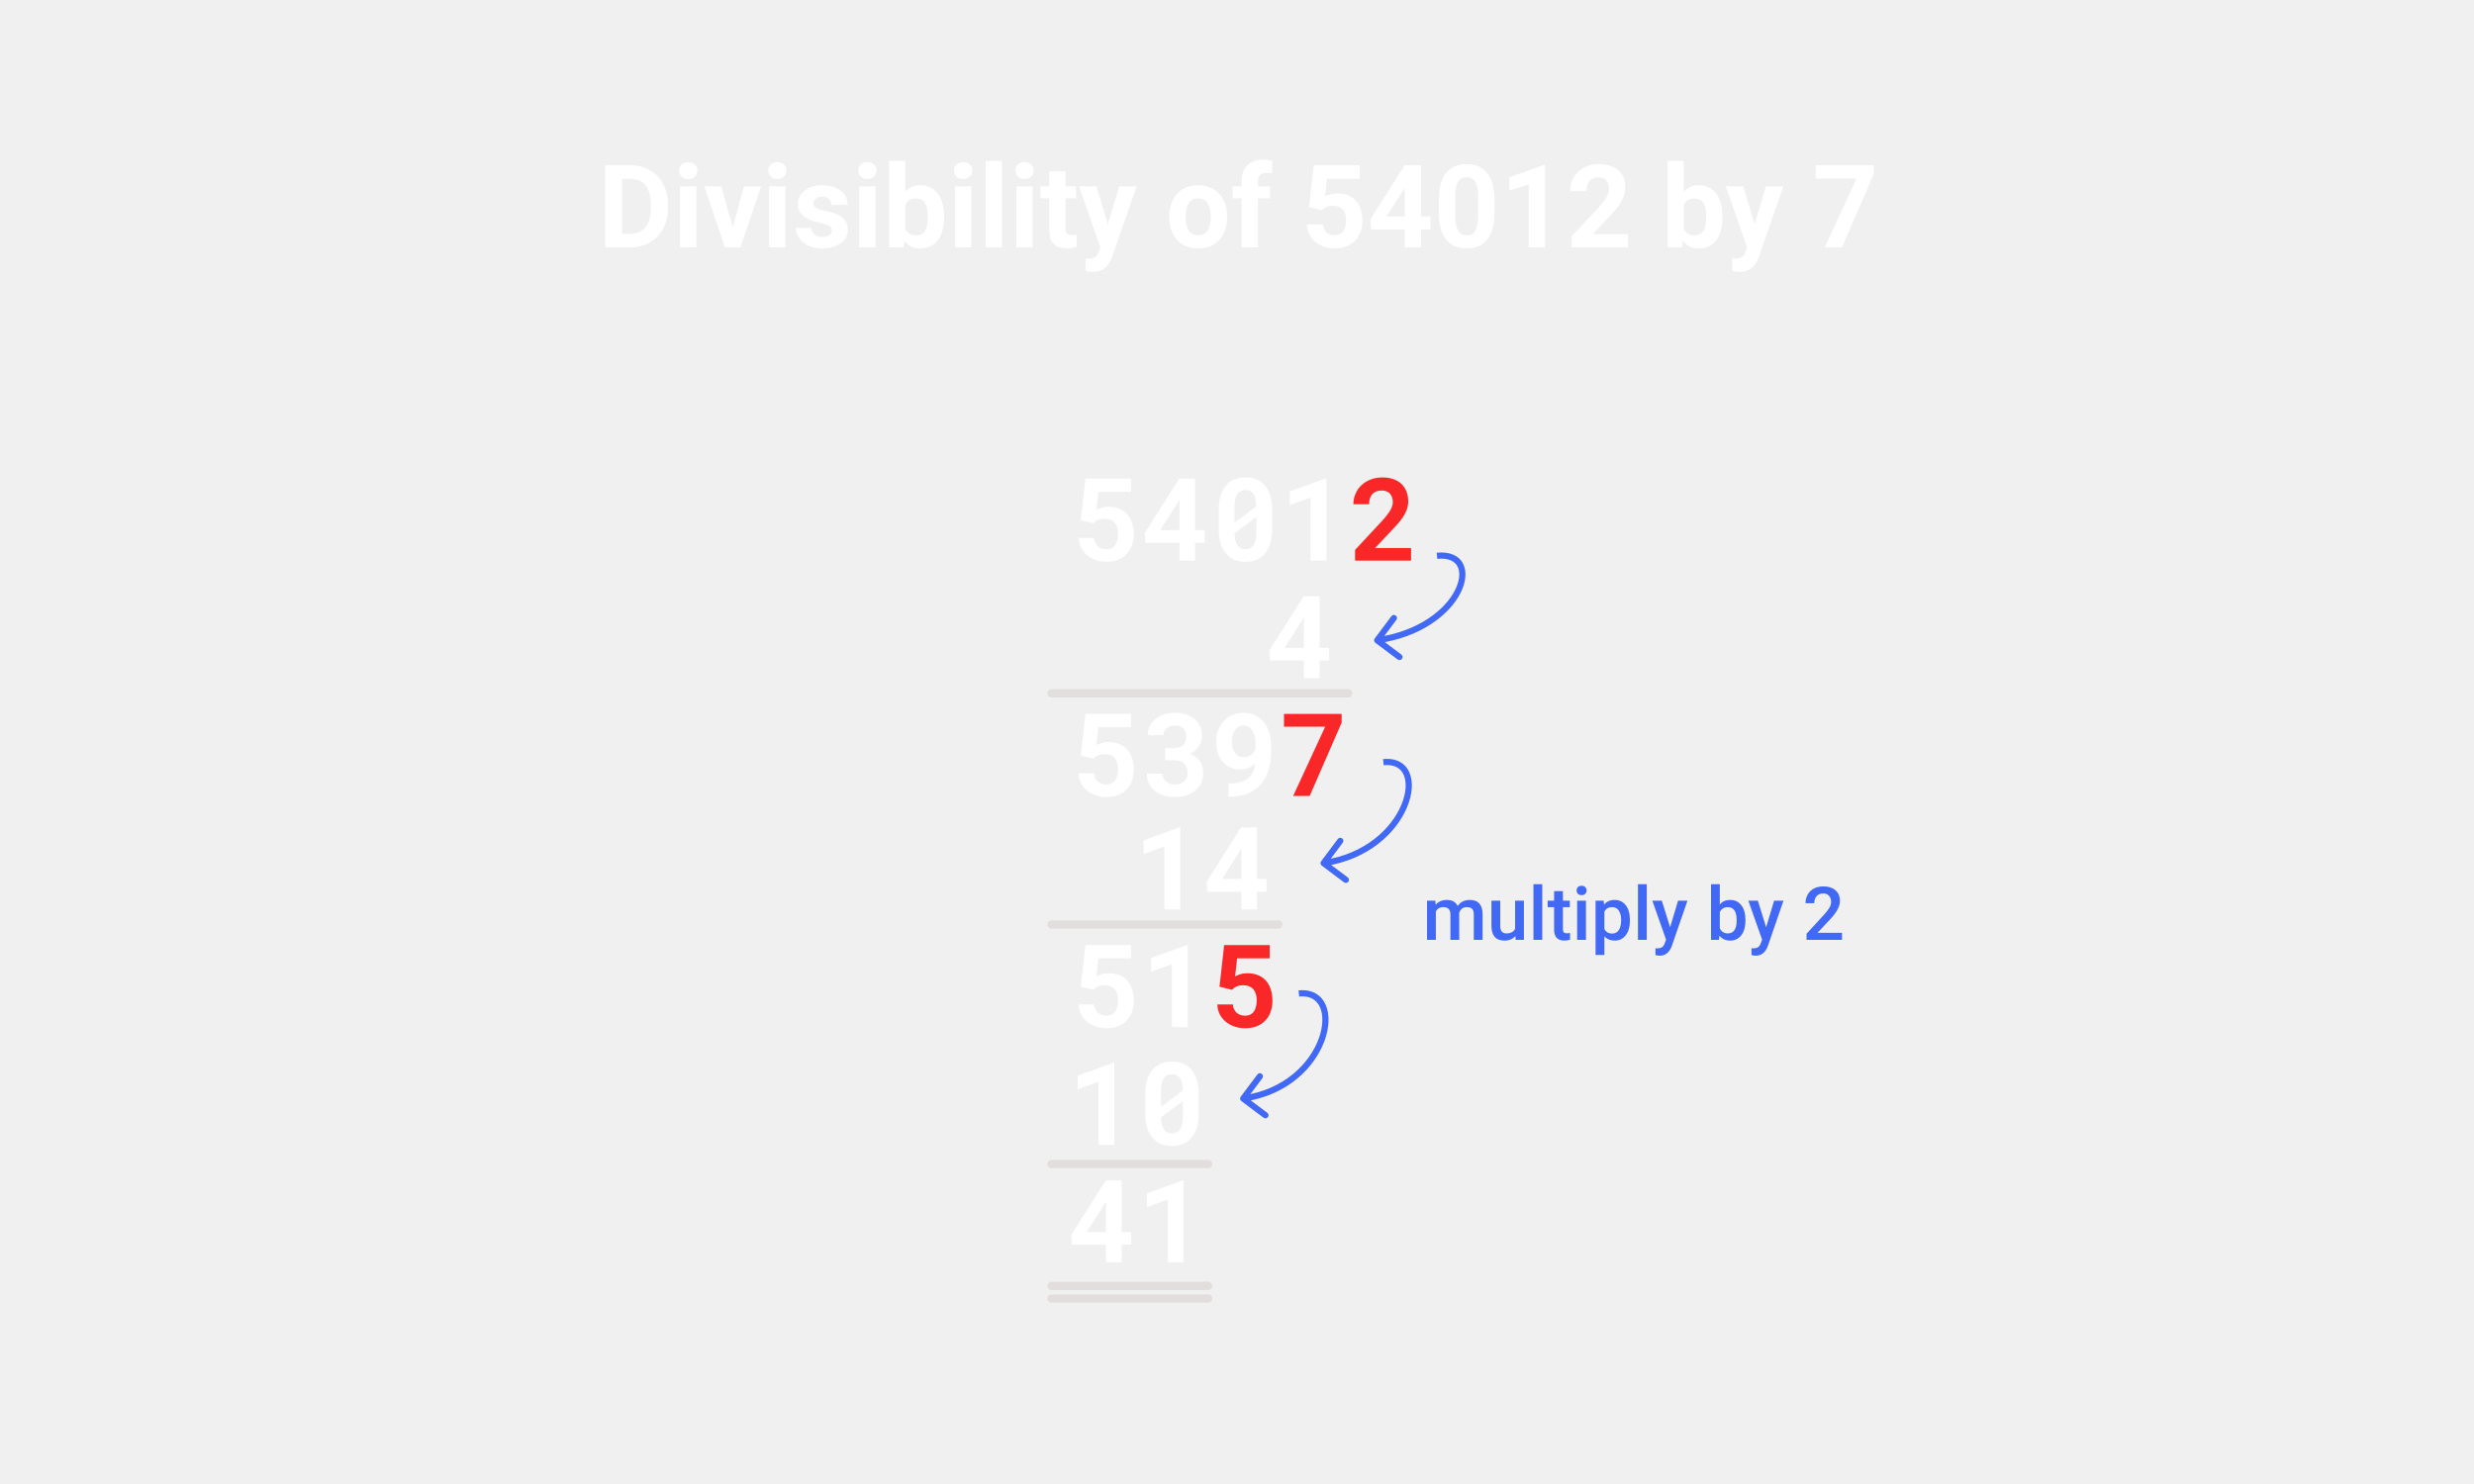
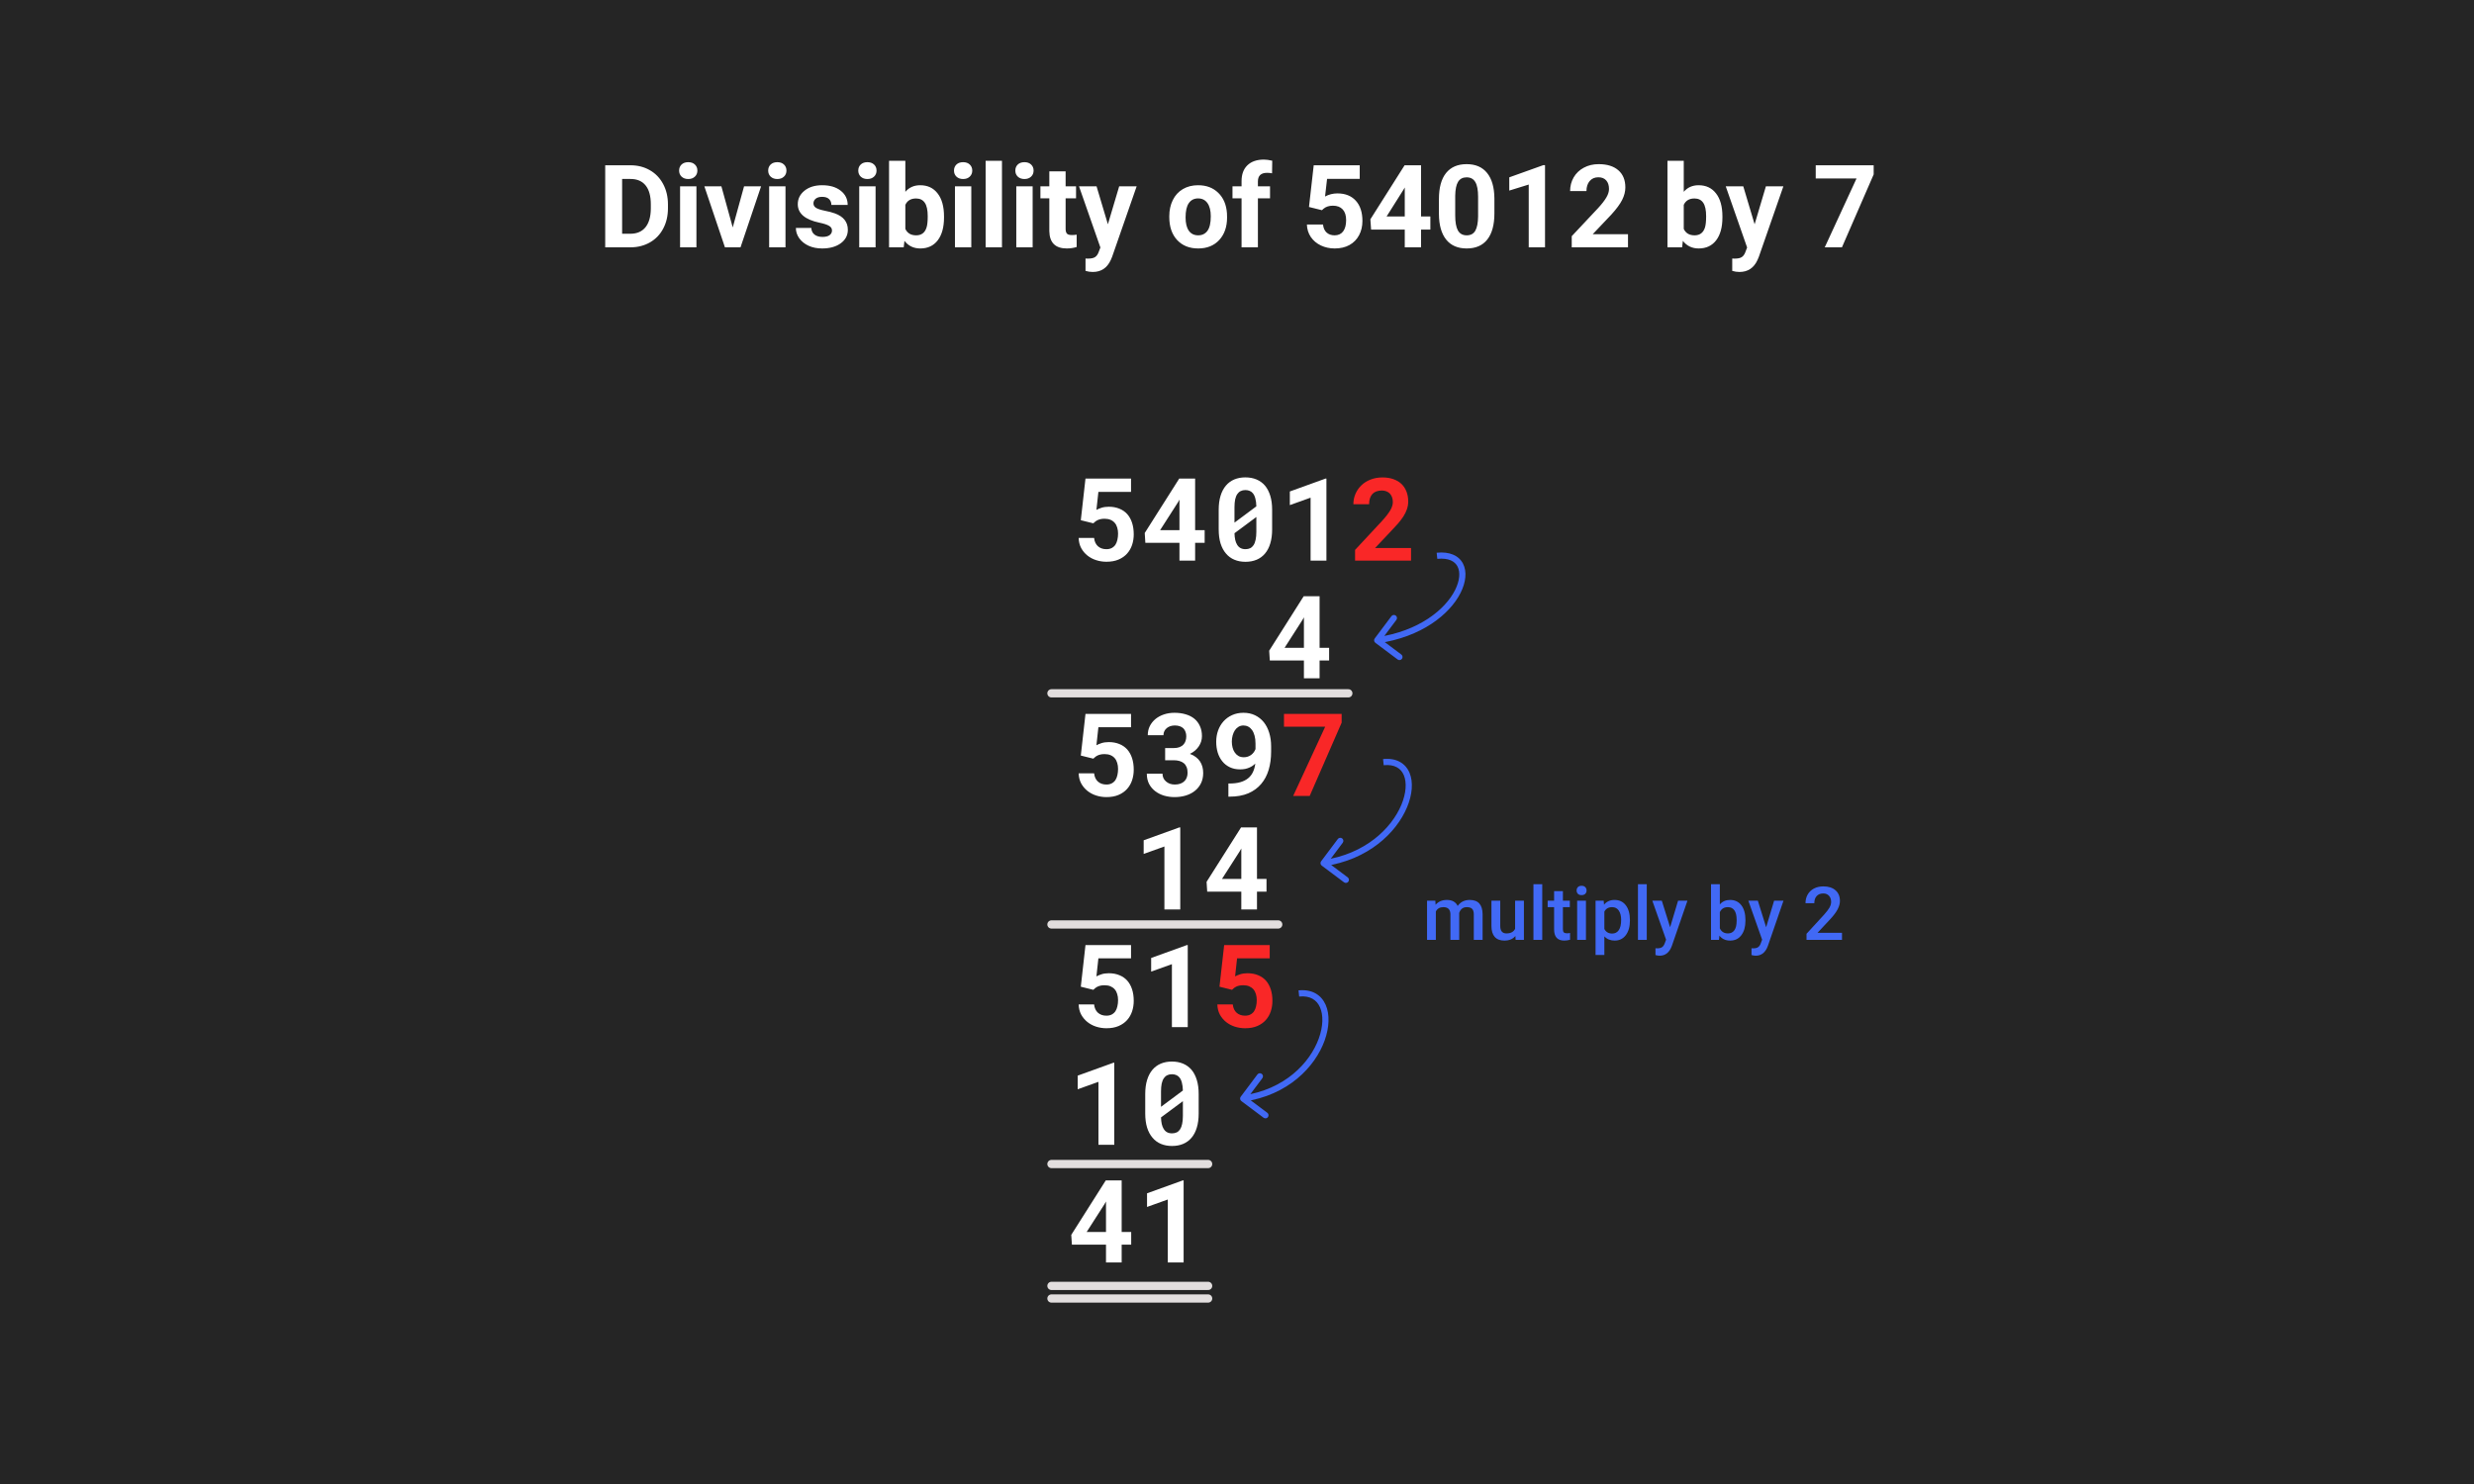
<svg xmlns="http://www.w3.org/2000/svg" width="600" height="360" viewBox="0 0 600 360" fill="none">
+   <rect width="600" height="360" fill="#252525" />
  <path d="M262.119 126.197L265.154 126.949C265.3 126.803 265.455 126.667 265.619 126.539C265.783 126.402 265.97 126.284 266.18 126.184C266.389 126.083 266.631 126.001 266.904 125.938C267.178 125.874 267.501 125.842 267.875 125.842C268.431 125.842 268.914 125.928 269.324 126.102C269.734 126.275 270.076 126.521 270.35 126.84C270.623 127.159 270.824 127.542 270.951 127.988C271.088 128.426 271.156 128.909 271.156 129.438C271.156 129.975 271.102 130.477 270.992 130.941C270.892 131.406 270.732 131.807 270.514 132.145C270.286 132.482 269.99 132.746 269.625 132.938C269.27 133.129 268.837 133.225 268.326 133.225C267.497 133.225 266.813 132.988 266.275 132.514C265.747 132.04 265.437 131.37 265.346 130.504H261.6C261.627 131.424 261.832 132.245 262.215 132.965C262.607 133.676 263.113 134.277 263.732 134.77C264.352 135.262 265.059 135.635 265.852 135.891C266.654 136.146 267.483 136.273 268.34 136.273C269.47 136.273 270.45 136.096 271.279 135.74C272.109 135.385 272.797 134.902 273.344 134.291C273.891 133.68 274.296 132.974 274.561 132.172C274.825 131.37 274.957 130.522 274.957 129.629C274.957 128.581 274.82 127.642 274.547 126.812C274.273 125.983 273.882 125.281 273.371 124.707C272.852 124.133 272.214 123.695 271.457 123.395C270.71 123.085 269.857 122.93 268.9 122.93C268.226 122.93 267.629 123.016 267.109 123.189C266.59 123.363 266.189 123.531 265.906 123.695L266.385 119.32H274.301V116.094H263.254L262.119 126.197ZM289.846 128.604V116.094H285.99L277.623 129.301L277.773 131.68H286.045V136H289.846V131.68H292.156V128.604H289.846ZM281.355 128.604L285.676 121.863L286.045 121.207V128.604H281.355ZM308.521 128.426V123.668C308.521 122.383 308.371 121.253 308.07 120.277C307.77 119.293 307.341 118.468 306.785 117.803C306.22 117.146 305.536 116.65 304.734 116.312C303.932 115.975 303.03 115.807 302.027 115.807C301.034 115.807 300.136 115.975 299.334 116.312C298.541 116.65 297.867 117.146 297.311 117.803C296.745 118.468 296.312 119.293 296.012 120.277C295.711 121.253 295.561 122.383 295.561 123.668V128.426C295.561 129.711 295.711 130.846 296.012 131.83C296.322 132.805 296.759 133.621 297.324 134.277C297.88 134.943 298.559 135.444 299.361 135.781C300.163 136.118 301.061 136.287 302.055 136.287C303.057 136.287 303.96 136.118 304.762 135.781C305.564 135.444 306.243 134.943 306.799 134.277C307.355 133.621 307.779 132.805 308.07 131.83C308.371 130.846 308.521 129.711 308.521 128.426ZM299.389 126.785C299.389 126.503 299.389 126.288 299.389 126.143C299.389 125.997 299.389 125.705 299.389 125.268V123.066C299.389 122.328 299.443 121.69 299.553 121.152C299.671 120.615 299.849 120.177 300.086 119.84C300.305 119.521 300.574 119.284 300.893 119.129C301.221 118.965 301.599 118.883 302.027 118.883C302.41 118.883 302.752 118.947 303.053 119.074C303.363 119.193 303.622 119.38 303.832 119.635C304.105 119.954 304.311 120.382 304.447 120.92C304.593 121.449 304.675 122.087 304.693 122.834L299.389 126.785ZM304.693 129C304.693 129.738 304.634 130.381 304.516 130.928C304.406 131.465 304.238 131.908 304.01 132.254C303.791 132.582 303.518 132.828 303.189 132.992C302.861 133.147 302.483 133.225 302.055 133.225C301.59 133.225 301.189 133.133 300.852 132.951C300.514 132.769 300.236 132.491 300.018 132.117C299.826 131.807 299.676 131.42 299.566 130.955C299.466 130.49 299.407 129.957 299.389 129.355L304.693 125.418C304.693 125.682 304.693 125.887 304.693 126.033C304.693 126.17 304.693 126.389 304.693 126.689V129ZM321.688 136V116.094H321.482L312.814 119.225V122.533L317.846 120.729V136H321.688Z" fill="white" />
  <path d="M342.209 136V132.951H333.473L337.219 128.986C337.866 128.321 338.454 127.688 338.982 127.086C339.511 126.475 339.967 125.878 340.35 125.295C340.723 124.712 341.01 124.124 341.211 123.531C341.421 122.93 341.525 122.301 341.525 121.645C341.525 120.779 341.389 119.99 341.115 119.279C340.842 118.559 340.445 117.944 339.926 117.434C339.397 116.923 338.741 116.527 337.957 116.244C337.182 115.962 336.289 115.82 335.277 115.82C334.22 115.82 333.254 115.993 332.379 116.34C331.513 116.677 330.775 117.142 330.164 117.734C329.544 118.327 329.066 119.02 328.729 119.812C328.391 120.596 328.223 121.43 328.223 122.314H332.037C332.037 121.777 332.105 121.298 332.242 120.879C332.379 120.46 332.579 120.109 332.844 119.826C333.099 119.553 333.418 119.348 333.801 119.211C334.193 119.065 334.644 118.992 335.154 118.992C335.546 118.992 335.902 119.056 336.221 119.184C336.549 119.311 336.831 119.493 337.068 119.73C337.296 119.977 337.474 120.273 337.602 120.619C337.729 120.965 337.793 121.362 337.793 121.809C337.793 122.109 337.743 122.419 337.643 122.738C337.551 123.057 337.401 123.399 337.191 123.764C336.973 124.137 336.69 124.548 336.344 124.994C335.997 125.441 335.574 125.938 335.072 126.484L328.633 133.402V136H342.209Z" fill="#F92727" />
  <path d="M320.029 157.15V144.64H316.174L307.807 157.847L307.957 160.226H316.229V164.546H320.029V160.226H322.34V157.15H320.029ZM311.539 157.15L315.859 150.41L316.229 149.753V157.15H311.539Z" fill="white" />
  <path d="M286.238 220.62V200.713H286.033L277.365 203.844V207.153L282.396 205.348V220.62H286.238ZM304.846 213.223V200.713H300.99L292.623 213.92L292.773 216.299H301.045V220.62H304.846V216.299H307.156V213.223H304.846ZM296.355 213.223L300.676 206.483L301.045 205.827V213.223H296.355Z" fill="white" />
  <path d="M270.238 277.712V257.806H270.033L261.365 260.937V264.245L266.396 262.441V277.712H270.238ZM290.705 270.138V265.38C290.705 264.095 290.555 262.965 290.254 261.99C289.953 261.005 289.525 260.18 288.969 259.515C288.404 258.859 287.72 258.362 286.918 258.025C286.116 257.687 285.214 257.519 284.211 257.519C283.217 257.519 282.32 257.687 281.518 258.025C280.725 258.362 280.05 258.859 279.494 259.515C278.929 260.18 278.496 261.005 278.195 261.99C277.895 262.965 277.744 264.095 277.744 265.38V270.138C277.744 271.423 277.895 272.558 278.195 273.542C278.505 274.517 278.943 275.333 279.508 275.99C280.064 276.655 280.743 277.156 281.545 277.493C282.347 277.831 283.245 277.999 284.238 277.999C285.241 277.999 286.143 277.831 286.945 277.493C287.747 277.156 288.426 276.655 288.982 275.99C289.538 275.333 289.962 274.517 290.254 273.542C290.555 272.558 290.705 271.423 290.705 270.138ZM281.572 268.497C281.572 268.215 281.572 268.001 281.572 267.855C281.572 267.709 281.572 267.417 281.572 266.98V264.779C281.572 264.04 281.627 263.402 281.736 262.865C281.855 262.327 282.033 261.889 282.27 261.552C282.488 261.233 282.757 260.996 283.076 260.841C283.404 260.677 283.783 260.595 284.211 260.595C284.594 260.595 284.936 260.659 285.236 260.786C285.546 260.905 285.806 261.092 286.016 261.347C286.289 261.666 286.494 262.094 286.631 262.632C286.777 263.161 286.859 263.799 286.877 264.546L281.572 268.497ZM286.877 270.712C286.877 271.45 286.818 272.093 286.699 272.64C286.59 273.178 286.421 273.62 286.193 273.966C285.975 274.294 285.701 274.54 285.373 274.704C285.045 274.859 284.667 274.937 284.238 274.937C283.773 274.937 283.372 274.846 283.035 274.663C282.698 274.481 282.42 274.203 282.201 273.829C282.01 273.519 281.859 273.132 281.75 272.667C281.65 272.202 281.59 271.669 281.572 271.068L286.877 267.13C286.877 267.394 286.877 267.6 286.877 267.745C286.877 267.882 286.877 268.101 286.877 268.402V270.712Z" fill="white" />
  <path d="M272.029 298.862V286.352H268.174L259.807 299.559L259.957 301.938H268.229V306.259H272.029V301.938H274.34V298.862H272.029ZM263.539 298.862L267.859 292.122L268.229 291.466V298.862H263.539ZM287.055 306.259V286.352H286.85L278.182 289.483V292.792L283.213 290.987V306.259H287.055Z" fill="white" />
  <path d="M262.119 183.29L265.154 184.042C265.3 183.896 265.455 183.759 265.619 183.632C265.783 183.495 265.97 183.377 266.18 183.276C266.389 183.176 266.631 183.094 266.904 183.03C267.178 182.966 267.501 182.934 267.875 182.934C268.431 182.934 268.914 183.021 269.324 183.194C269.734 183.367 270.076 183.613 270.35 183.932C270.623 184.252 270.824 184.634 270.951 185.081C271.088 185.518 271.156 186.002 271.156 186.53C271.156 187.068 271.102 187.569 270.992 188.034C270.892 188.499 270.732 188.9 270.514 189.237C270.286 189.574 269.99 189.839 269.625 190.03C269.27 190.222 268.837 190.317 268.326 190.317C267.497 190.317 266.813 190.08 266.275 189.606C265.747 189.132 265.437 188.462 265.346 187.597H261.6C261.627 188.517 261.832 189.337 262.215 190.057C262.607 190.768 263.113 191.37 263.732 191.862C264.352 192.354 265.059 192.728 265.852 192.983C266.654 193.238 267.483 193.366 268.34 193.366C269.47 193.366 270.45 193.188 271.279 192.833C272.109 192.477 272.797 191.994 273.344 191.384C273.891 190.773 274.296 190.067 274.561 189.265C274.825 188.462 274.957 187.615 274.957 186.722C274.957 185.673 274.82 184.735 274.547 183.905C274.273 183.076 273.882 182.374 273.371 181.8C272.852 181.225 272.214 180.788 271.457 180.487C270.71 180.177 269.857 180.022 268.9 180.022C268.226 180.022 267.629 180.109 267.109 180.282C266.59 180.455 266.189 180.624 265.906 180.788L266.385 176.413H274.301V173.186H263.254L262.119 183.29ZM282.572 181.472V184.425H284.637C285.156 184.425 285.621 184.484 286.031 184.602C286.451 184.721 286.811 184.903 287.111 185.149C287.403 185.395 287.626 185.71 287.781 186.093C287.936 186.475 288.014 186.936 288.014 187.474C288.014 187.902 287.945 188.289 287.809 188.636C287.681 188.982 287.49 189.274 287.234 189.511C286.97 189.775 286.642 189.975 286.25 190.112C285.858 190.249 285.416 190.317 284.924 190.317C284.486 190.317 284.085 190.253 283.721 190.126C283.356 189.989 283.042 189.802 282.777 189.565C282.504 189.337 282.294 189.064 282.148 188.745C282.003 188.417 281.93 188.061 281.93 187.679H278.129C278.129 188.645 278.316 189.483 278.689 190.194C279.072 190.905 279.578 191.493 280.207 191.958C280.836 192.432 281.551 192.787 282.354 193.024C283.165 193.252 283.994 193.366 284.842 193.366C285.826 193.366 286.742 193.238 287.59 192.983C288.447 192.719 289.185 192.336 289.805 191.835C290.424 191.343 290.912 190.732 291.268 190.003C291.623 189.274 291.801 188.444 291.801 187.515C291.801 186.986 291.737 186.485 291.609 186.011C291.482 185.537 291.286 185.099 291.021 184.698C290.757 184.306 290.42 183.955 290.01 183.645C289.609 183.335 289.13 183.08 288.574 182.88C289.048 182.652 289.467 182.383 289.832 182.073C290.197 181.754 290.502 181.408 290.748 181.034C290.994 180.66 291.181 180.268 291.309 179.858C291.436 179.439 291.5 179.015 291.5 178.587C291.5 177.657 291.336 176.841 291.008 176.14C290.689 175.429 290.238 174.832 289.654 174.349C289.071 173.875 288.369 173.519 287.549 173.282C286.729 173.036 285.826 172.913 284.842 172.913C283.93 172.913 283.078 173.045 282.285 173.309C281.501 173.574 280.818 173.943 280.234 174.417C279.651 174.9 279.191 175.474 278.854 176.14C278.525 176.805 278.361 177.543 278.361 178.354H282.162C282.162 177.99 282.235 177.662 282.381 177.37C282.527 177.078 282.727 176.828 282.982 176.618C283.229 176.418 283.516 176.263 283.844 176.153C284.181 176.044 284.541 175.989 284.924 175.989C285.389 175.989 285.794 176.053 286.141 176.181C286.496 176.308 286.788 176.486 287.016 176.714C287.243 176.951 287.412 177.233 287.521 177.561C287.64 177.88 287.699 178.236 287.699 178.628C287.699 179.029 287.64 179.403 287.521 179.749C287.412 180.086 287.243 180.373 287.016 180.61C286.77 180.884 286.446 181.098 286.045 181.253C285.653 181.399 285.184 181.472 284.637 181.472H282.572ZM298.172 190.071H297.912V193.257H298.199C299.958 193.257 301.471 192.988 302.738 192.45C304.005 191.903 305.049 191.142 305.869 190.167C306.689 189.201 307.296 188.052 307.688 186.722C308.079 185.391 308.275 183.932 308.275 182.347V181.034C308.275 179.849 308.12 178.76 307.811 177.766C307.51 176.773 307.072 175.916 306.498 175.196C305.915 174.476 305.208 173.916 304.379 173.515C303.549 173.113 302.615 172.913 301.576 172.913C300.555 172.913 299.635 173.1 298.814 173.474C298.003 173.838 297.311 174.339 296.736 174.977C296.162 175.615 295.72 176.363 295.41 177.22C295.109 178.067 294.959 178.974 294.959 179.94C294.959 180.879 295.082 181.759 295.328 182.579C295.583 183.39 295.957 184.097 296.449 184.698C296.932 185.3 297.534 185.774 298.254 186.12C298.974 186.466 299.808 186.64 300.756 186.64C301.202 186.64 301.613 186.603 301.986 186.53C302.36 186.448 302.697 186.339 302.998 186.202C303.281 186.084 303.54 185.942 303.777 185.778C304.014 185.614 304.229 185.436 304.42 185.245V185.327C304.329 186.056 304.142 186.717 303.859 187.309C303.586 187.893 303.203 188.385 302.711 188.786C302.201 189.205 301.572 189.524 300.824 189.743C300.077 189.962 299.193 190.071 298.172 190.071ZM301.658 183.7C301.166 183.7 300.738 183.6 300.373 183.399C300.008 183.19 299.708 182.912 299.471 182.565C299.225 182.219 299.042 181.813 298.924 181.349C298.805 180.884 298.746 180.396 298.746 179.886C298.746 179.375 298.81 178.888 298.938 178.423C299.065 177.949 299.247 177.53 299.484 177.165C299.721 176.809 300.013 176.527 300.359 176.317C300.715 176.099 301.116 175.989 301.562 175.989C301.973 175.989 302.355 176.08 302.711 176.263C303.066 176.445 303.376 176.718 303.641 177.083C303.905 177.447 304.11 177.903 304.256 178.45C304.411 178.997 304.488 179.635 304.488 180.364V181.718C304.379 182 304.233 182.265 304.051 182.511C303.878 182.748 303.673 182.953 303.436 183.126C303.189 183.308 302.916 183.449 302.615 183.55C302.324 183.65 302.005 183.7 301.658 183.7Z" fill="white" />
  <path d="M325.379 175.306V173.186H311.393V176.29H321.387L313.621 193.093H317.627L325.379 175.306Z" fill="#F92727" />
  <path d="M262.119 239.363L265.154 240.115C265.3 239.969 265.455 239.833 265.619 239.705C265.783 239.568 265.97 239.45 266.18 239.349C266.389 239.249 266.631 239.167 266.904 239.103C267.178 239.04 267.501 239.008 267.875 239.008C268.431 239.008 268.914 239.094 269.324 239.267C269.734 239.441 270.076 239.687 270.35 240.006C270.623 240.325 270.824 240.708 270.951 241.154C271.088 241.592 271.156 242.075 271.156 242.603C271.156 243.141 271.102 243.642 270.992 244.107C270.892 244.572 270.732 244.973 270.514 245.31C270.286 245.648 269.99 245.912 269.625 246.103C269.27 246.295 268.837 246.391 268.326 246.391C267.497 246.391 266.813 246.154 266.275 245.68C265.747 245.206 265.437 244.536 265.346 243.67H261.6C261.627 244.59 261.832 245.411 262.215 246.131C262.607 246.842 263.113 247.443 263.732 247.935C264.352 248.428 265.059 248.801 265.852 249.057C266.654 249.312 267.483 249.439 268.34 249.439C269.47 249.439 270.45 249.262 271.279 248.906C272.109 248.551 272.797 248.068 273.344 247.457C273.891 246.846 274.296 246.14 274.561 245.338C274.825 244.536 274.957 243.688 274.957 242.795C274.957 241.747 274.82 240.808 274.547 239.978C274.273 239.149 273.882 238.447 273.371 237.873C272.852 237.299 272.214 236.861 271.457 236.56C270.71 236.251 269.857 236.096 268.9 236.096C268.226 236.096 267.629 236.182 267.109 236.355C266.59 236.529 266.189 236.697 265.906 236.861L266.385 232.486H274.301V229.26H263.254L262.119 239.363ZM288.055 249.166V229.26H287.85L279.182 232.391V235.699L284.213 233.894V249.166H288.055Z" fill="white" />
  <path d="M295.752 239.363L298.787 240.115C298.933 239.969 299.088 239.833 299.252 239.705C299.416 239.568 299.603 239.45 299.812 239.349C300.022 239.249 300.264 239.167 300.537 239.103C300.811 239.04 301.134 239.008 301.508 239.008C302.064 239.008 302.547 239.094 302.957 239.267C303.367 239.441 303.709 239.687 303.982 240.006C304.256 240.325 304.456 240.708 304.584 241.154C304.721 241.592 304.789 242.075 304.789 242.603C304.789 243.141 304.734 243.642 304.625 244.107C304.525 244.572 304.365 244.973 304.146 245.31C303.919 245.648 303.622 245.912 303.258 246.103C302.902 246.295 302.469 246.391 301.959 246.391C301.13 246.391 300.446 246.154 299.908 245.68C299.38 245.206 299.07 244.536 298.979 243.67H295.232C295.26 244.59 295.465 245.411 295.848 246.131C296.24 246.842 296.745 247.443 297.365 247.935C297.985 248.428 298.691 248.801 299.484 249.057C300.286 249.312 301.116 249.439 301.973 249.439C303.103 249.439 304.083 249.262 304.912 248.906C305.742 248.551 306.43 248.068 306.977 247.457C307.523 246.846 307.929 246.14 308.193 245.338C308.458 244.536 308.59 243.688 308.59 242.795C308.59 241.747 308.453 240.808 308.18 239.978C307.906 239.149 307.514 238.447 307.004 237.873C306.484 237.299 305.846 236.861 305.09 236.56C304.342 236.251 303.49 236.096 302.533 236.096C301.859 236.096 301.262 236.182 300.742 236.355C300.223 236.529 299.822 236.697 299.539 236.861L300.018 232.486H307.934V229.26H296.887L295.752 239.363Z" fill="#F92727" />
  <line x1="255" y1="311.941" x2="293" y2="311.941" stroke="#E2DEDE" stroke-width="2" stroke-linecap="round" />
  <line x1="255" y1="315" x2="293" y2="315" stroke="#E2DEDE" stroke-width="2" stroke-linecap="round" />
  <line x1="255" y1="282.376" x2="293" y2="282.376" stroke="#E2DEDE" stroke-width="2" stroke-linecap="round" />
  <line x1="255" y1="224.263" x2="310" y2="224.263" stroke="#E2DEDE" stroke-width="2" stroke-linecap="round" />
  <line x1="255" y1="168.19" x2="327" y2="168.19" stroke="#E2DEDE" stroke-width="2" stroke-linecap="round" />
  <path d="M146.777 60V40.094H152.902C154.652 40.094 156.215 40.49 157.592 41.283C158.977 42.067 160.057 43.188 160.832 44.647C161.607 46.096 161.994 47.745 161.994 49.596V50.512C161.994 52.362 161.611 54.007 160.846 55.447C160.089 56.887 159.018 58.004 157.633 58.797C156.247 59.59 154.684 59.991 152.943 60H146.777ZM150.879 43.416V56.705H152.861C154.465 56.705 155.691 56.181 156.539 55.133C157.387 54.085 157.82 52.585 157.838 50.635V49.582C157.838 47.559 157.419 46.027 156.58 44.988C155.742 43.94 154.516 43.416 152.902 43.416H150.879ZM168.898 60H164.934V45.207H168.898V60ZM164.701 41.379C164.701 40.786 164.897 40.299 165.289 39.916C165.69 39.533 166.232 39.342 166.916 39.342C167.59 39.342 168.128 39.533 168.529 39.916C168.93 40.299 169.131 40.786 169.131 41.379C169.131 41.98 168.926 42.473 168.516 42.855C168.115 43.238 167.581 43.43 166.916 43.43C166.251 43.43 165.713 43.238 165.303 42.855C164.902 42.473 164.701 41.98 164.701 41.379ZM177.703 55.174L180.451 45.207H184.58L179.59 60H175.816L170.826 45.207H174.955L177.703 55.174ZM190.5 60H186.535V45.207H190.5V60ZM186.303 41.379C186.303 40.786 186.499 40.299 186.891 39.916C187.292 39.533 187.834 39.342 188.518 39.342C189.192 39.342 189.73 39.533 190.131 39.916C190.532 40.299 190.732 40.786 190.732 41.379C190.732 41.98 190.527 42.473 190.117 42.855C189.716 43.238 189.183 43.43 188.518 43.43C187.852 43.43 187.314 43.238 186.904 42.855C186.503 42.473 186.303 41.98 186.303 41.379ZM201.779 55.912C201.779 55.429 201.538 55.051 201.055 54.777C200.581 54.495 199.815 54.244 198.758 54.025C195.24 53.287 193.48 51.792 193.48 49.541C193.48 48.228 194.023 47.135 195.107 46.26C196.201 45.376 197.628 44.934 199.387 44.934C201.264 44.934 202.764 45.376 203.885 46.26C205.015 47.144 205.58 48.292 205.58 49.705H201.629C201.629 49.14 201.447 48.675 201.082 48.31C200.717 47.937 200.148 47.75 199.373 47.75C198.708 47.75 198.193 47.9 197.828 48.201C197.464 48.502 197.281 48.885 197.281 49.35C197.281 49.787 197.486 50.143 197.896 50.416C198.316 50.68 199.018 50.913 200.002 51.113C200.986 51.305 201.816 51.523 202.49 51.77C204.577 52.535 205.621 53.861 205.621 55.748C205.621 57.097 205.042 58.191 203.885 59.029C202.727 59.859 201.232 60.273 199.4 60.273C198.161 60.273 197.058 60.055 196.092 59.617C195.135 59.171 194.383 58.565 193.836 57.799C193.289 57.024 193.016 56.19 193.016 55.297H196.762C196.798 55.999 197.058 56.536 197.541 56.91C198.024 57.284 198.671 57.471 199.482 57.471C200.239 57.471 200.809 57.329 201.191 57.047C201.583 56.755 201.779 56.377 201.779 55.912ZM212.348 60H208.383V45.207H212.348V60ZM208.15 41.379C208.15 40.786 208.346 40.299 208.738 39.916C209.139 39.533 209.682 39.342 210.365 39.342C211.04 39.342 211.577 39.533 211.979 39.916C212.38 40.299 212.58 40.786 212.58 41.379C212.58 41.98 212.375 42.473 211.965 42.855C211.564 43.238 211.031 43.43 210.365 43.43C209.7 43.43 209.162 43.238 208.752 42.855C208.351 42.473 208.15 41.98 208.15 41.379ZM228.945 52.74C228.945 55.11 228.439 56.96 227.428 58.291C226.416 59.613 225.003 60.273 223.189 60.273C221.585 60.273 220.305 59.658 219.348 58.428L219.17 60H215.615V39H219.566V46.533C220.478 45.467 221.676 44.934 223.162 44.934C224.967 44.934 226.38 45.599 227.4 46.93C228.43 48.251 228.945 50.115 228.945 52.522V52.74ZM224.994 52.453C224.994 50.958 224.757 49.869 224.283 49.185C223.809 48.493 223.103 48.147 222.164 48.147C220.906 48.147 220.04 48.661 219.566 49.691V55.529C220.049 56.568 220.924 57.088 222.191 57.088C223.467 57.088 224.306 56.459 224.707 55.201C224.898 54.6 224.994 53.684 224.994 52.453ZM235.562 60H231.598V45.207H235.562V60ZM231.365 41.379C231.365 40.786 231.561 40.299 231.953 39.916C232.354 39.533 232.896 39.342 233.58 39.342C234.255 39.342 234.792 39.533 235.193 39.916C235.594 40.299 235.795 40.786 235.795 41.379C235.795 41.98 235.59 42.473 235.18 42.855C234.779 43.238 234.245 43.43 233.58 43.43C232.915 43.43 232.377 43.238 231.967 42.855C231.566 42.473 231.365 41.98 231.365 41.379ZM243 60H239.035V39H243V60ZM250.438 60H246.473V45.207H250.438V60ZM246.24 41.379C246.24 40.786 246.436 40.299 246.828 39.916C247.229 39.533 247.771 39.342 248.455 39.342C249.13 39.342 249.667 39.533 250.068 39.916C250.469 40.299 250.67 40.786 250.67 41.379C250.67 41.98 250.465 42.473 250.055 42.855C249.654 43.238 249.12 43.43 248.455 43.43C247.79 43.43 247.252 43.238 246.842 42.855C246.441 42.473 246.24 41.98 246.24 41.379ZM258.436 41.57V45.207H260.965V48.105H258.436V55.488C258.436 56.035 258.54 56.427 258.75 56.664C258.96 56.901 259.361 57.02 259.953 57.02C260.391 57.02 260.778 56.988 261.115 56.924V59.918C260.34 60.155 259.543 60.273 258.723 60.273C255.952 60.273 254.539 58.874 254.484 56.076V48.105H252.324V45.207H254.484V41.57H258.436ZM268.689 54.408L271.424 45.207H275.662L269.715 62.297L269.387 63.076C268.503 65.008 267.044 65.975 265.012 65.975C264.438 65.975 263.854 65.888 263.262 65.715V62.721L263.863 62.734C264.611 62.734 265.167 62.62 265.531 62.393C265.905 62.165 266.197 61.786 266.406 61.258L266.871 60.041L261.689 45.207H265.941L268.689 54.408ZM283.578 52.467C283.578 50.999 283.861 49.691 284.426 48.543C284.991 47.395 285.802 46.506 286.859 45.877C287.926 45.248 289.161 44.934 290.564 44.934C292.561 44.934 294.188 45.544 295.445 46.766C296.712 47.987 297.419 49.646 297.564 51.742L297.592 52.754C297.592 55.023 296.958 56.846 295.691 58.223C294.424 59.59 292.725 60.273 290.592 60.273C288.459 60.273 286.755 59.59 285.479 58.223C284.212 56.855 283.578 54.996 283.578 52.645V52.467ZM287.529 52.754C287.529 54.158 287.794 55.233 288.322 55.98C288.851 56.719 289.607 57.088 290.592 57.088C291.549 57.088 292.296 56.723 292.834 55.994C293.372 55.256 293.641 54.08 293.641 52.467C293.641 51.09 293.372 50.024 292.834 49.268C292.296 48.511 291.54 48.133 290.564 48.133C289.598 48.133 288.851 48.511 288.322 49.268C287.794 50.015 287.529 51.177 287.529 52.754ZM301.105 60V48.105H298.904V45.207H301.105V43.949C301.105 42.29 301.579 41.005 302.527 40.094C303.484 39.173 304.82 38.713 306.533 38.713C307.08 38.713 307.75 38.804 308.543 38.986L308.502 42.049C308.174 41.967 307.773 41.926 307.299 41.926C305.813 41.926 305.07 42.623 305.07 44.018V45.207H308.01V48.105H305.07V60H301.105ZM317.457 50.211L318.605 40.094H329.762V43.389H321.846L321.354 47.668C322.292 47.167 323.29 46.916 324.348 46.916C326.243 46.916 327.729 47.504 328.805 48.68C329.88 49.855 330.418 51.501 330.418 53.615C330.418 54.9 330.145 56.053 329.598 57.074C329.06 58.086 328.285 58.874 327.273 59.44C326.262 59.995 325.068 60.273 323.691 60.273C322.488 60.273 321.372 60.032 320.342 59.549C319.312 59.057 318.496 58.368 317.895 57.484C317.302 56.6 316.988 55.593 316.951 54.463H320.861C320.943 55.292 321.23 55.94 321.723 56.404C322.224 56.86 322.876 57.088 323.678 57.088C324.571 57.088 325.259 56.769 325.742 56.131C326.225 55.484 326.467 54.572 326.467 53.397C326.467 52.266 326.189 51.4 325.633 50.799C325.077 50.197 324.288 49.897 323.268 49.897C322.329 49.897 321.568 50.143 320.984 50.635L320.602 50.99L317.457 50.211ZM344.637 52.508H346.893V55.693H344.637V60H340.686V55.693H332.523L332.346 53.205L340.645 40.094H344.637V52.508ZM336.283 52.508H340.686V45.48L340.426 45.932L336.283 52.508ZM362.424 51.77C362.424 54.522 361.854 56.628 360.715 58.086C359.576 59.544 357.908 60.273 355.711 60.273C353.542 60.273 351.883 59.558 350.734 58.127C349.586 56.696 348.998 54.645 348.971 51.975V48.31C348.971 45.531 349.545 43.421 350.693 41.98C351.851 40.54 353.514 39.82 355.684 39.82C357.853 39.82 359.512 40.536 360.66 41.967C361.809 43.389 362.396 45.435 362.424 48.105V51.77ZM358.473 47.75C358.473 46.1 358.245 44.902 357.789 44.154C357.342 43.398 356.641 43.02 355.684 43.02C354.754 43.02 354.066 43.38 353.619 44.1C353.182 44.81 352.949 45.927 352.922 47.449V52.289C352.922 53.911 353.141 55.119 353.578 55.912C354.025 56.696 354.736 57.088 355.711 57.088C356.677 57.088 357.374 56.71 357.803 55.953C358.231 55.197 358.454 54.039 358.473 52.48V47.75ZM374.701 60H370.75V44.77L366.033 46.232V43.02L374.277 40.066H374.701V60ZM394.826 60H381.182V57.293L387.621 50.43C388.505 49.464 389.157 48.62 389.576 47.9C390.005 47.18 390.219 46.497 390.219 45.85C390.219 44.965 389.995 44.273 389.549 43.772C389.102 43.261 388.464 43.006 387.635 43.006C386.742 43.006 386.035 43.316 385.516 43.935C385.005 44.546 384.75 45.353 384.75 46.355H380.785C380.785 45.143 381.072 44.036 381.646 43.033C382.23 42.031 383.05 41.247 384.107 40.682C385.165 40.107 386.363 39.82 387.703 39.82C389.754 39.82 391.344 40.312 392.475 41.297C393.614 42.281 394.184 43.671 394.184 45.467C394.184 46.451 393.928 47.454 393.418 48.475C392.908 49.495 392.033 50.685 390.793 52.043L386.268 56.815H394.826V60ZM417.727 52.74C417.727 55.11 417.221 56.96 416.209 58.291C415.197 59.613 413.785 60.273 411.971 60.273C410.367 60.273 409.086 59.658 408.129 58.428L407.951 60H404.396V39H408.348V46.533C409.259 45.467 410.458 44.934 411.943 44.934C413.748 44.934 415.161 45.599 416.182 46.93C417.212 48.251 417.727 50.115 417.727 52.522V52.74ZM413.775 52.453C413.775 50.958 413.538 49.869 413.064 49.185C412.59 48.493 411.884 48.147 410.945 48.147C409.688 48.147 408.822 48.661 408.348 49.691V55.529C408.831 56.568 409.706 57.088 410.973 57.088C412.249 57.088 413.087 56.459 413.488 55.201C413.68 54.6 413.775 53.684 413.775 52.453ZM425.533 54.408L428.268 45.207H432.506L426.559 62.297L426.23 63.076C425.346 65.008 423.888 65.975 421.855 65.975C421.281 65.975 420.698 65.888 420.105 65.715V62.721L420.707 62.734C421.454 62.734 422.01 62.62 422.375 62.393C422.749 62.165 423.04 61.786 423.25 61.258L423.715 60.041L418.533 45.207H422.785L425.533 54.408ZM454.408 42.309L446.711 60H442.541L450.252 43.293H440.354V40.094H454.408V42.309Z" fill="white" />
  <path d="M333.4 154.878C333.151 155.209 333.219 155.679 333.55 155.928L338.95 159.978C339.281 160.226 339.751 160.159 340 159.828C340.248 159.496 340.181 159.026 339.85 158.778L335.05 155.178L338.65 150.378C338.898 150.046 338.831 149.576 338.5 149.328C338.169 149.079 337.698 149.146 337.45 149.478L333.4 154.878ZM348.577 135.574C351.337 135.291 352.847 136.181 353.491 137.441C354.171 138.771 354.057 140.819 352.875 143.162C350.531 147.806 344.196 153.113 333.894 154.585L334.106 156.07C344.804 154.542 351.611 148.995 354.214 143.838C355.504 141.28 355.814 138.69 354.827 136.758C353.804 134.756 351.555 133.761 348.424 134.082L348.577 135.574Z" fill="#4169F5" />
  <path d="M320.4 208.935C320.151 209.266 320.219 209.736 320.55 209.985L325.95 214.035C326.281 214.283 326.751 214.216 327 213.885C327.248 213.553 327.181 213.083 326.85 212.835L322.05 209.235L325.65 204.435C325.898 204.103 325.831 203.633 325.5 203.385C325.169 203.136 324.698 203.203 324.45 203.535L320.4 208.935ZM335.576 185.631C336.934 185.491 337.982 185.703 338.764 186.127C339.54 186.548 340.109 187.208 340.466 188.069C341.194 189.821 341.046 192.418 339.852 195.267C337.481 200.926 331.131 207.18 320.894 208.642L321.106 210.127C331.869 208.589 338.661 201.989 341.236 195.847C342.515 192.795 342.791 189.754 341.852 187.494C341.376 186.349 340.587 185.41 339.479 184.808C338.376 184.21 337.011 183.976 335.424 184.138L335.576 185.631Z" fill="#4169F5" />
  <path d="M300.9 266.05C300.651 266.381 300.719 266.851 301.05 267.1L306.45 271.15C306.781 271.398 307.251 271.331 307.5 271C307.748 270.669 307.681 270.198 307.35 269.95L302.55 266.35L306.15 261.55C306.398 261.219 306.331 260.748 306 260.5C305.668 260.251 305.198 260.319 304.95 260.65L300.9 266.05ZM315.076 241.746C316.427 241.608 317.489 241.831 318.3 242.282C319.11 242.731 319.723 243.437 320.129 244.356C320.952 246.219 320.911 248.95 319.839 251.917C317.706 257.817 311.609 264.298 301.394 265.758L301.606 267.242C312.39 265.702 318.936 258.829 321.249 252.427C322.4 249.243 322.533 246.087 321.501 243.75C320.98 242.57 320.158 241.598 319.029 240.97C317.901 240.344 316.519 240.09 314.923 240.254L315.076 241.746Z" fill="#4169F5" />
  <path d="M348.103 218.49L348.164 219.483C348.832 218.704 349.746 218.314 350.906 218.314C352.178 218.314 353.048 218.801 353.517 219.773C354.208 218.801 355.181 218.314 356.435 218.314C357.483 218.314 358.263 218.604 358.772 219.185C359.288 219.765 359.552 220.62 359.563 221.751V228H357.428V221.812C357.428 221.209 357.296 220.767 357.032 220.485C356.769 220.204 356.332 220.063 355.723 220.063C355.236 220.063 354.838 220.195 354.527 220.459C354.223 220.717 354.009 221.057 353.886 221.479L353.895 228H351.759V221.742C351.729 220.623 351.158 220.063 350.045 220.063C349.189 220.063 348.583 220.412 348.226 221.109V228H346.09V218.49H348.103ZM367.518 227.068C366.891 227.807 366 228.176 364.846 228.176C363.814 228.176 363.032 227.874 362.499 227.271C361.972 226.667 361.708 225.794 361.708 224.651V218.49H363.844V224.625C363.844 225.832 364.345 226.436 365.347 226.436C366.384 226.436 367.084 226.063 367.447 225.319V218.49H369.583V228H367.57L367.518 227.068ZM374.03 228H371.895V214.5H374.03V228ZM379.04 216.179V218.49H380.719V220.072H379.04V225.381C379.04 225.744 379.11 226.008 379.251 226.172C379.397 226.33 379.655 226.409 380.024 226.409C380.271 226.409 380.52 226.38 380.771 226.321V227.974C380.285 228.108 379.816 228.176 379.365 228.176C377.725 228.176 376.904 227.271 376.904 225.46V220.072H375.34V218.49H376.904V216.179H379.04ZM384.63 228H382.494V218.49H384.63V228ZM382.362 216.021C382.362 215.692 382.465 215.42 382.67 215.203C382.881 214.986 383.18 214.878 383.566 214.878C383.953 214.878 384.252 214.986 384.463 215.203C384.674 215.42 384.779 215.692 384.779 216.021C384.779 216.343 384.674 216.612 384.463 216.829C384.252 217.04 383.953 217.146 383.566 217.146C383.18 217.146 382.881 217.04 382.67 216.829C382.465 216.612 382.362 216.343 382.362 216.021ZM395.291 223.342C395.291 224.812 394.957 225.987 394.289 226.866C393.621 227.739 392.725 228.176 391.6 228.176C390.557 228.176 389.722 227.833 389.095 227.147V231.656H386.959V218.49H388.928L389.016 219.457C389.643 218.695 390.495 218.314 391.573 218.314C392.733 218.314 393.642 218.748 394.298 219.615C394.96 220.477 395.291 221.675 395.291 223.21V223.342ZM393.164 223.157C393.164 222.208 392.974 221.455 392.593 220.898C392.218 220.342 391.679 220.063 390.976 220.063C390.103 220.063 389.476 220.424 389.095 221.145V225.363C389.481 226.102 390.114 226.471 390.993 226.471C391.673 226.471 392.203 226.198 392.584 225.653C392.971 225.103 393.164 224.271 393.164 223.157ZM399.378 228H397.242V214.5H399.378V228ZM405.038 224.941L406.972 218.49H409.248L405.469 229.441C404.889 231.041 403.904 231.841 402.516 231.841C402.205 231.841 401.862 231.788 401.487 231.683V230.03L401.892 230.057C402.431 230.057 402.835 229.957 403.104 229.758C403.38 229.564 403.597 229.236 403.755 228.773L404.062 227.956L400.723 218.49H403.025L405.038 224.941ZM423.311 223.342C423.311 224.818 422.979 225.993 422.317 226.866C421.661 227.739 420.756 228.176 419.602 228.176C418.488 228.176 417.621 227.774 417 226.972L416.895 228H414.961V214.5H417.097V219.404C417.712 218.678 418.541 218.314 419.584 218.314C420.744 218.314 421.655 218.745 422.317 219.606C422.979 220.468 423.311 221.672 423.311 223.219V223.342ZM421.175 223.157C421.175 222.126 420.993 221.353 420.63 220.837C420.267 220.321 419.739 220.063 419.048 220.063C418.122 220.063 417.472 220.468 417.097 221.276V225.196C417.478 226.022 418.134 226.436 419.065 226.436C419.733 226.436 420.249 226.187 420.612 225.688C420.976 225.19 421.163 224.438 421.175 223.43V223.157ZM428.329 224.941L430.263 218.49H432.539L428.76 229.441C428.18 231.041 427.195 231.841 425.807 231.841C425.496 231.841 425.153 231.788 424.778 231.683V230.03L425.183 230.057C425.722 230.057 426.126 229.957 426.396 229.758C426.671 229.564 426.888 229.236 427.046 228.773L427.354 227.956L424.014 218.49H426.316L428.329 224.941ZM446.725 228H438.12V226.532L442.383 221.883C442.998 221.197 443.435 220.626 443.692 220.169C443.956 219.706 444.088 219.243 444.088 218.78C444.088 218.171 443.915 217.679 443.569 217.304C443.229 216.929 442.77 216.741 442.189 216.741C441.498 216.741 440.962 216.952 440.581 217.374C440.2 217.796 440.01 218.373 440.01 219.105H437.874C437.874 218.326 438.05 217.626 438.401 217.005C438.759 216.378 439.266 215.892 439.922 215.546C440.584 215.2 441.346 215.027 442.207 215.027C443.449 215.027 444.428 215.341 445.143 215.968C445.863 216.589 446.224 217.45 446.224 218.552C446.224 219.19 446.042 219.861 445.679 220.564C445.321 221.262 444.732 222.056 443.912 222.946L440.783 226.295H446.725V228Z" fill="#4169F5" />
</svg>
